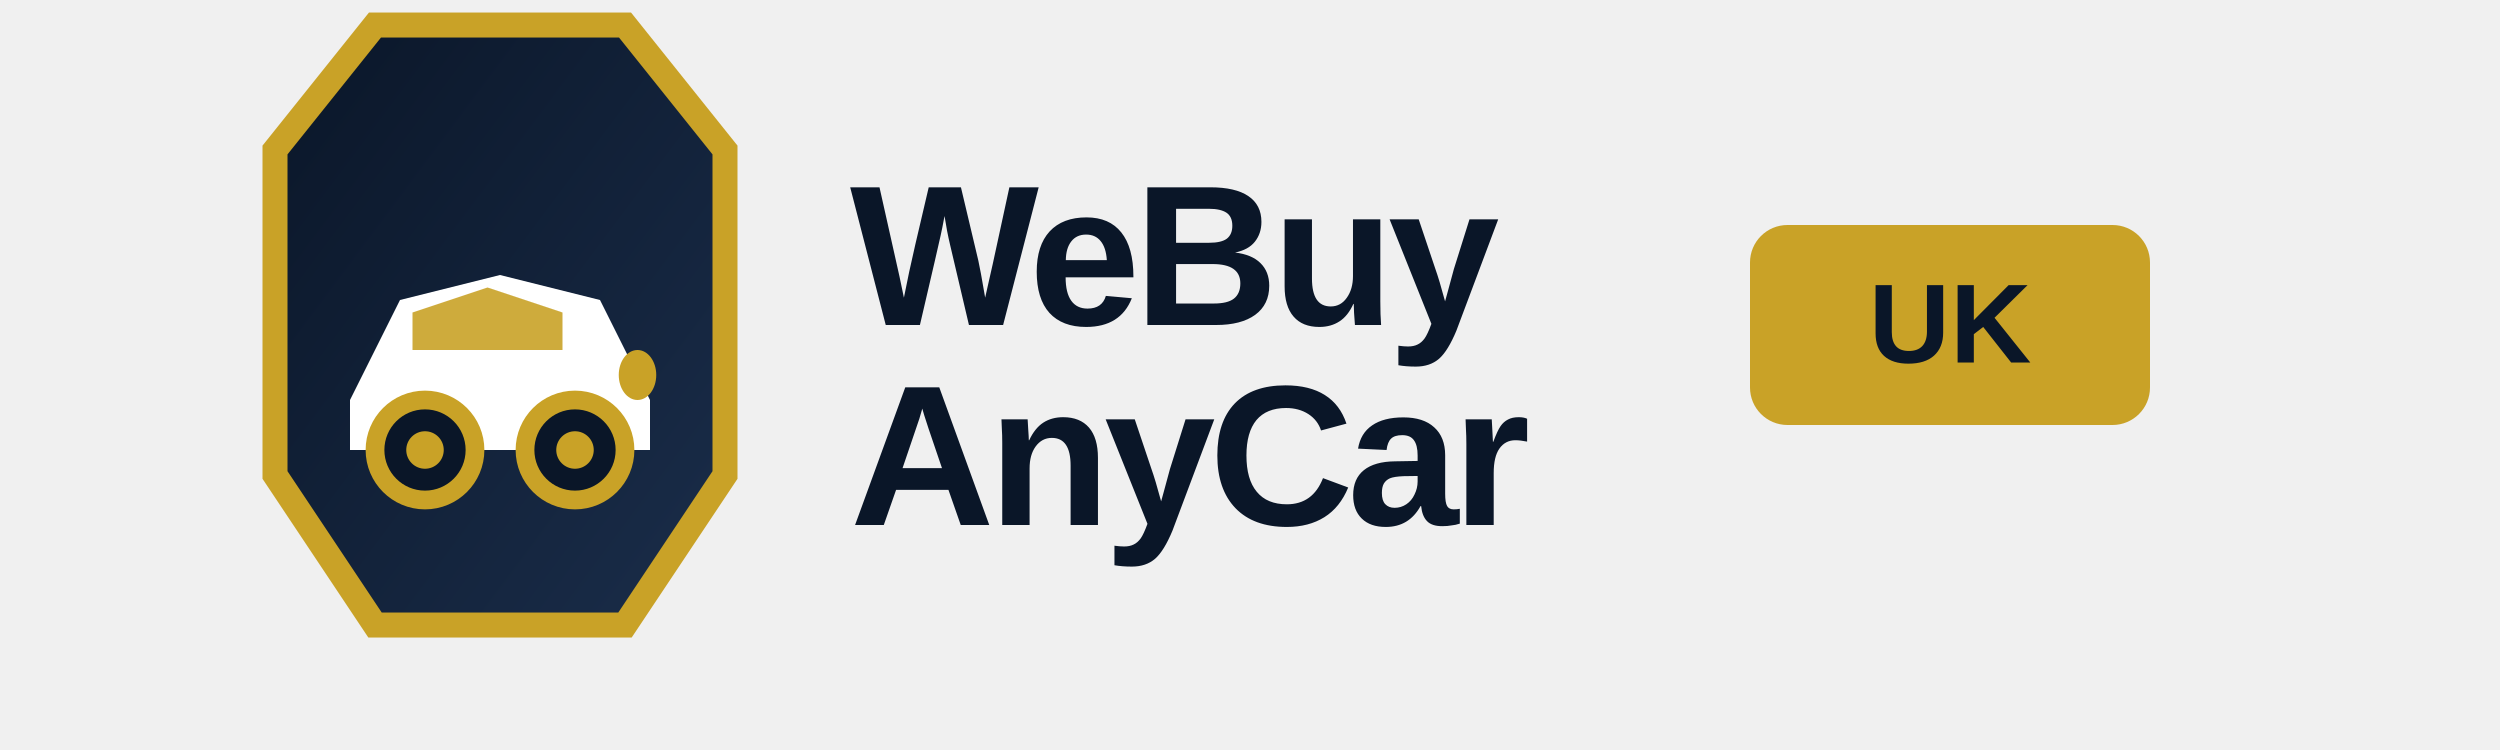
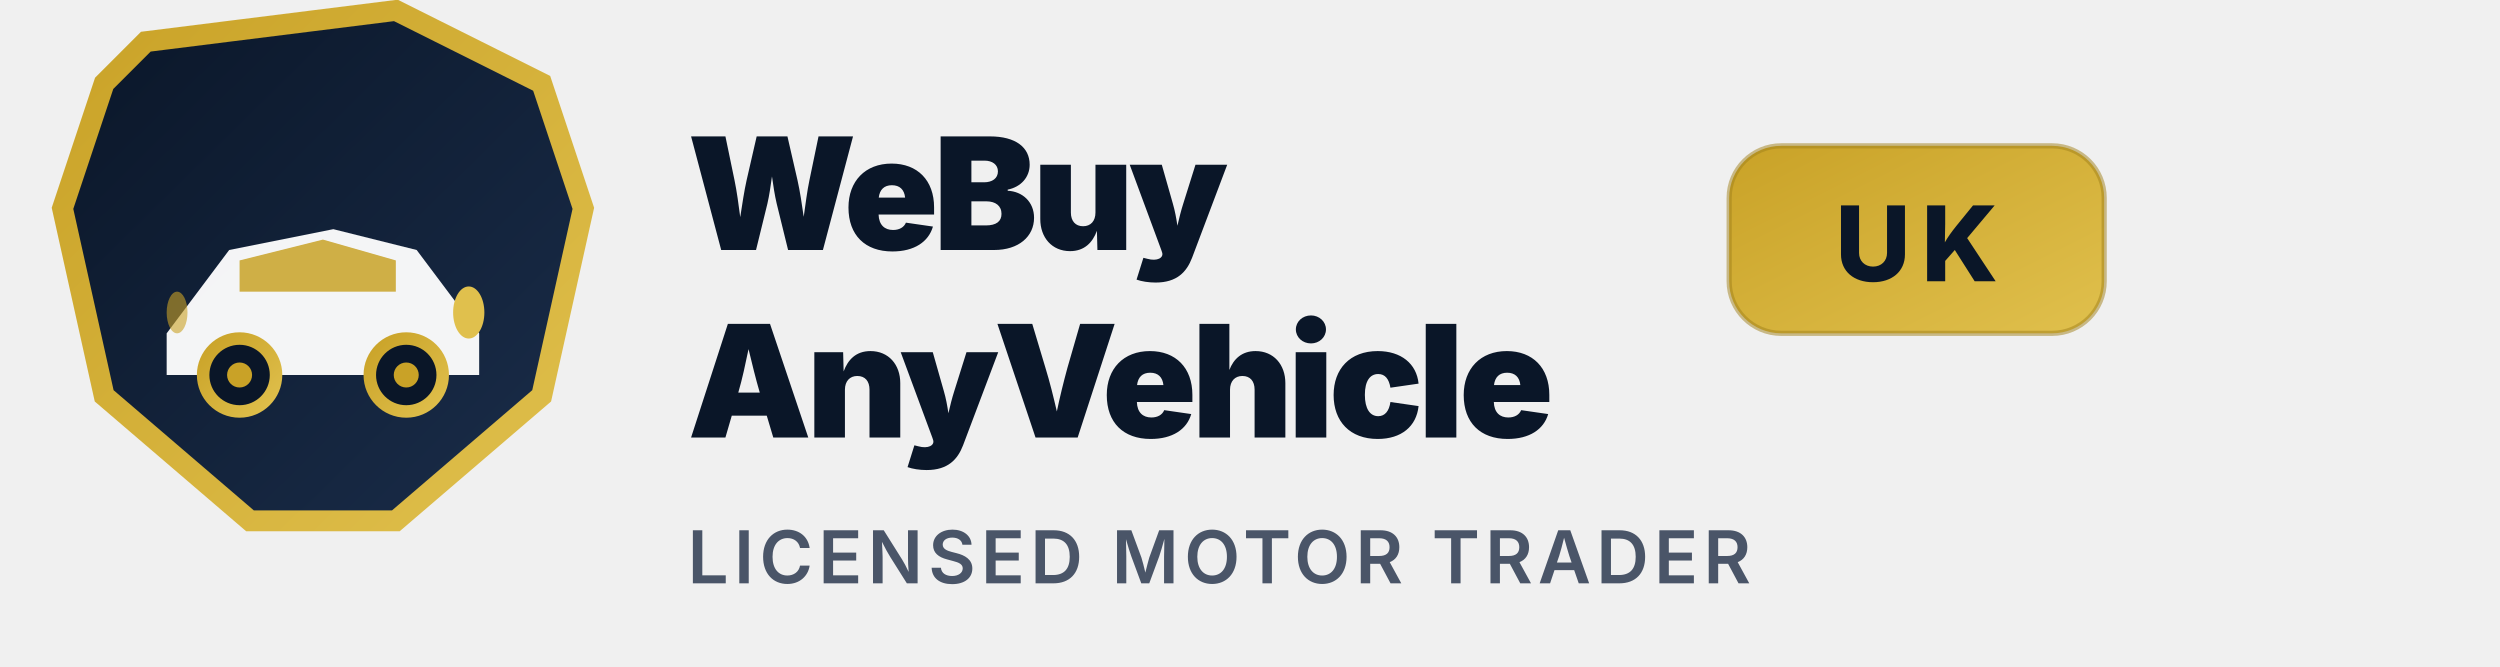
- <svg xmlns="http://www.w3.org/2000/svg" viewBox="0 0 200 60" width="200" height="60">
+ <svg xmlns="http://www.w3.org/2000/svg" viewBox="0 0 240 64" width="240" height="64">
  <defs>
    <linearGradient id="shieldGrad" x1="0%" y1="0%" x2="100%" y2="100%">
      <stop offset="0%" style="stop-color:#0a1628" />
      <stop offset="100%" style="stop-color:#1a2d4a" />
    </linearGradient>
+     <linearGradient id="goldGrad" x1="0%" y1="0%" x2="100%" y2="100%">
+       <stop offset="0%" style="stop-color:#c9a227" />
+       <stop offset="100%" style="stop-color:#e0c04d" />
+     </linearGradient>
  </defs>
-   <path d="M30 2 L50 2 L58 12 L58 38 L50 50 L30 50 L22 38 L22 12 Z" fill="url(#shieldGrad)" stroke="#c9a227" stroke-width="2" />
+   <path d="M14 4 L38 1 L52 8 L56 20 L52 38 L38 50 L24 50 L10 38 L6 20 L10 8 Z" fill="url(#shieldGrad)" stroke="url(#goldGrad)" stroke-width="2" />
+   <line x1="12" y1="36" x2="50" y2="36" stroke="url(#goldGrad)" stroke-width="1.5" opacity="0.5" />
  <g fill="#ffffff">
-     <path d="M28 32 L32 24 L40 22 L48 24 L52 32 L52 36 L28 36 Z" />
-     <path d="M33 25 L39 23 L45 25 L45 28 L33 28 Z" fill="#c9a227" opacity="0.9" />
-     <circle cx="34" cy="36" r="4" fill="#0a1628" stroke="#c9a227" stroke-width="1.5" />
-     <circle cx="46" cy="36" r="4" fill="#0a1628" stroke="#c9a227" stroke-width="1.5" />
-     <circle cx="34" cy="36" r="1.5" fill="#c9a227" />
-     <circle cx="46" cy="36" r="1.5" fill="#c9a227" />
-     <ellipse cx="51" cy="30" rx="1.5" ry="2" fill="#c9a227" />
+     <path d="M16 32 L22 24 L32 22 L40 24 L46 32 L46 36 L16 36 Z" opacity="0.95" />
+     <path d="M23 25 L31 23 L38 25 L38 28 L23 28 Z" fill="#c9a227" opacity="0.85" />
+     <circle cx="23" cy="36" r="3.5" fill="#0a1628" stroke="url(#goldGrad)" stroke-width="1.2" />
+     <circle cx="39" cy="36" r="3.5" fill="#0a1628" stroke="url(#goldGrad)" stroke-width="1.2" />
+     <circle cx="23" cy="36" r="1.2" fill="#c9a227" />
+     <circle cx="39" cy="36" r="1.2" fill="#c9a227" />
+     <ellipse cx="45" cy="30" rx="1.5" ry="2.5" fill="#e0c04d" />
+     <ellipse cx="17" cy="30" rx="1" ry="2" fill="#c9a227" opacity="0.6" />
  </g>
-   <text x="68" y="26" font-family="Arial, Helvetica, sans-serif" font-weight="900" font-size="16" fill="#0a1628" letter-spacing="-0.5">WeBuy</text>
-   <text x="68" y="42" font-family="Arial, Helvetica, sans-serif" font-weight="900" font-size="16" fill="#0a1628" letter-spacing="-0.5">AnyCar</text>
-   <rect x="140" y="18" width="32" height="16" rx="3" fill="#c9a227" />
-   <text x="156" y="29" font-family="Arial, Helvetica, sans-serif" font-weight="800" font-size="9" fill="#0a1628" text-anchor="middle">UK</text>
+   <text x="66" y="24" font-family="'Inter', Arial, Helvetica, sans-serif" font-weight="900" font-size="15" fill="#0a1628" letter-spacing="-0.5">WeBuy</text>
+   <text x="66" y="42" font-family="'Inter', Arial, Helvetica, sans-serif" font-weight="900" font-size="15" fill="#0a1628" letter-spacing="-0.5">AnyVehicle</text>
+   <rect x="166" y="14" width="36" height="18" rx="5" fill="url(#goldGrad)" />
+   <rect x="166" y="14" width="36" height="18" rx="5" fill="none" stroke="#a0801a" stroke-width="0.5" opacity="0.5" />
+   <text x="184" y="27" font-family="'Inter', Arial, Helvetica, sans-serif" font-weight="800" font-size="10" fill="#0a1628" text-anchor="middle" letter-spacing="1">UK</text>
+   <text x="66" y="56" font-family="'Inter', Arial, Helvetica, sans-serif" font-weight="600" font-size="7" fill="#4a5568" letter-spacing="0.5">LICENSED MOTOR TRADER</text>
</svg>
